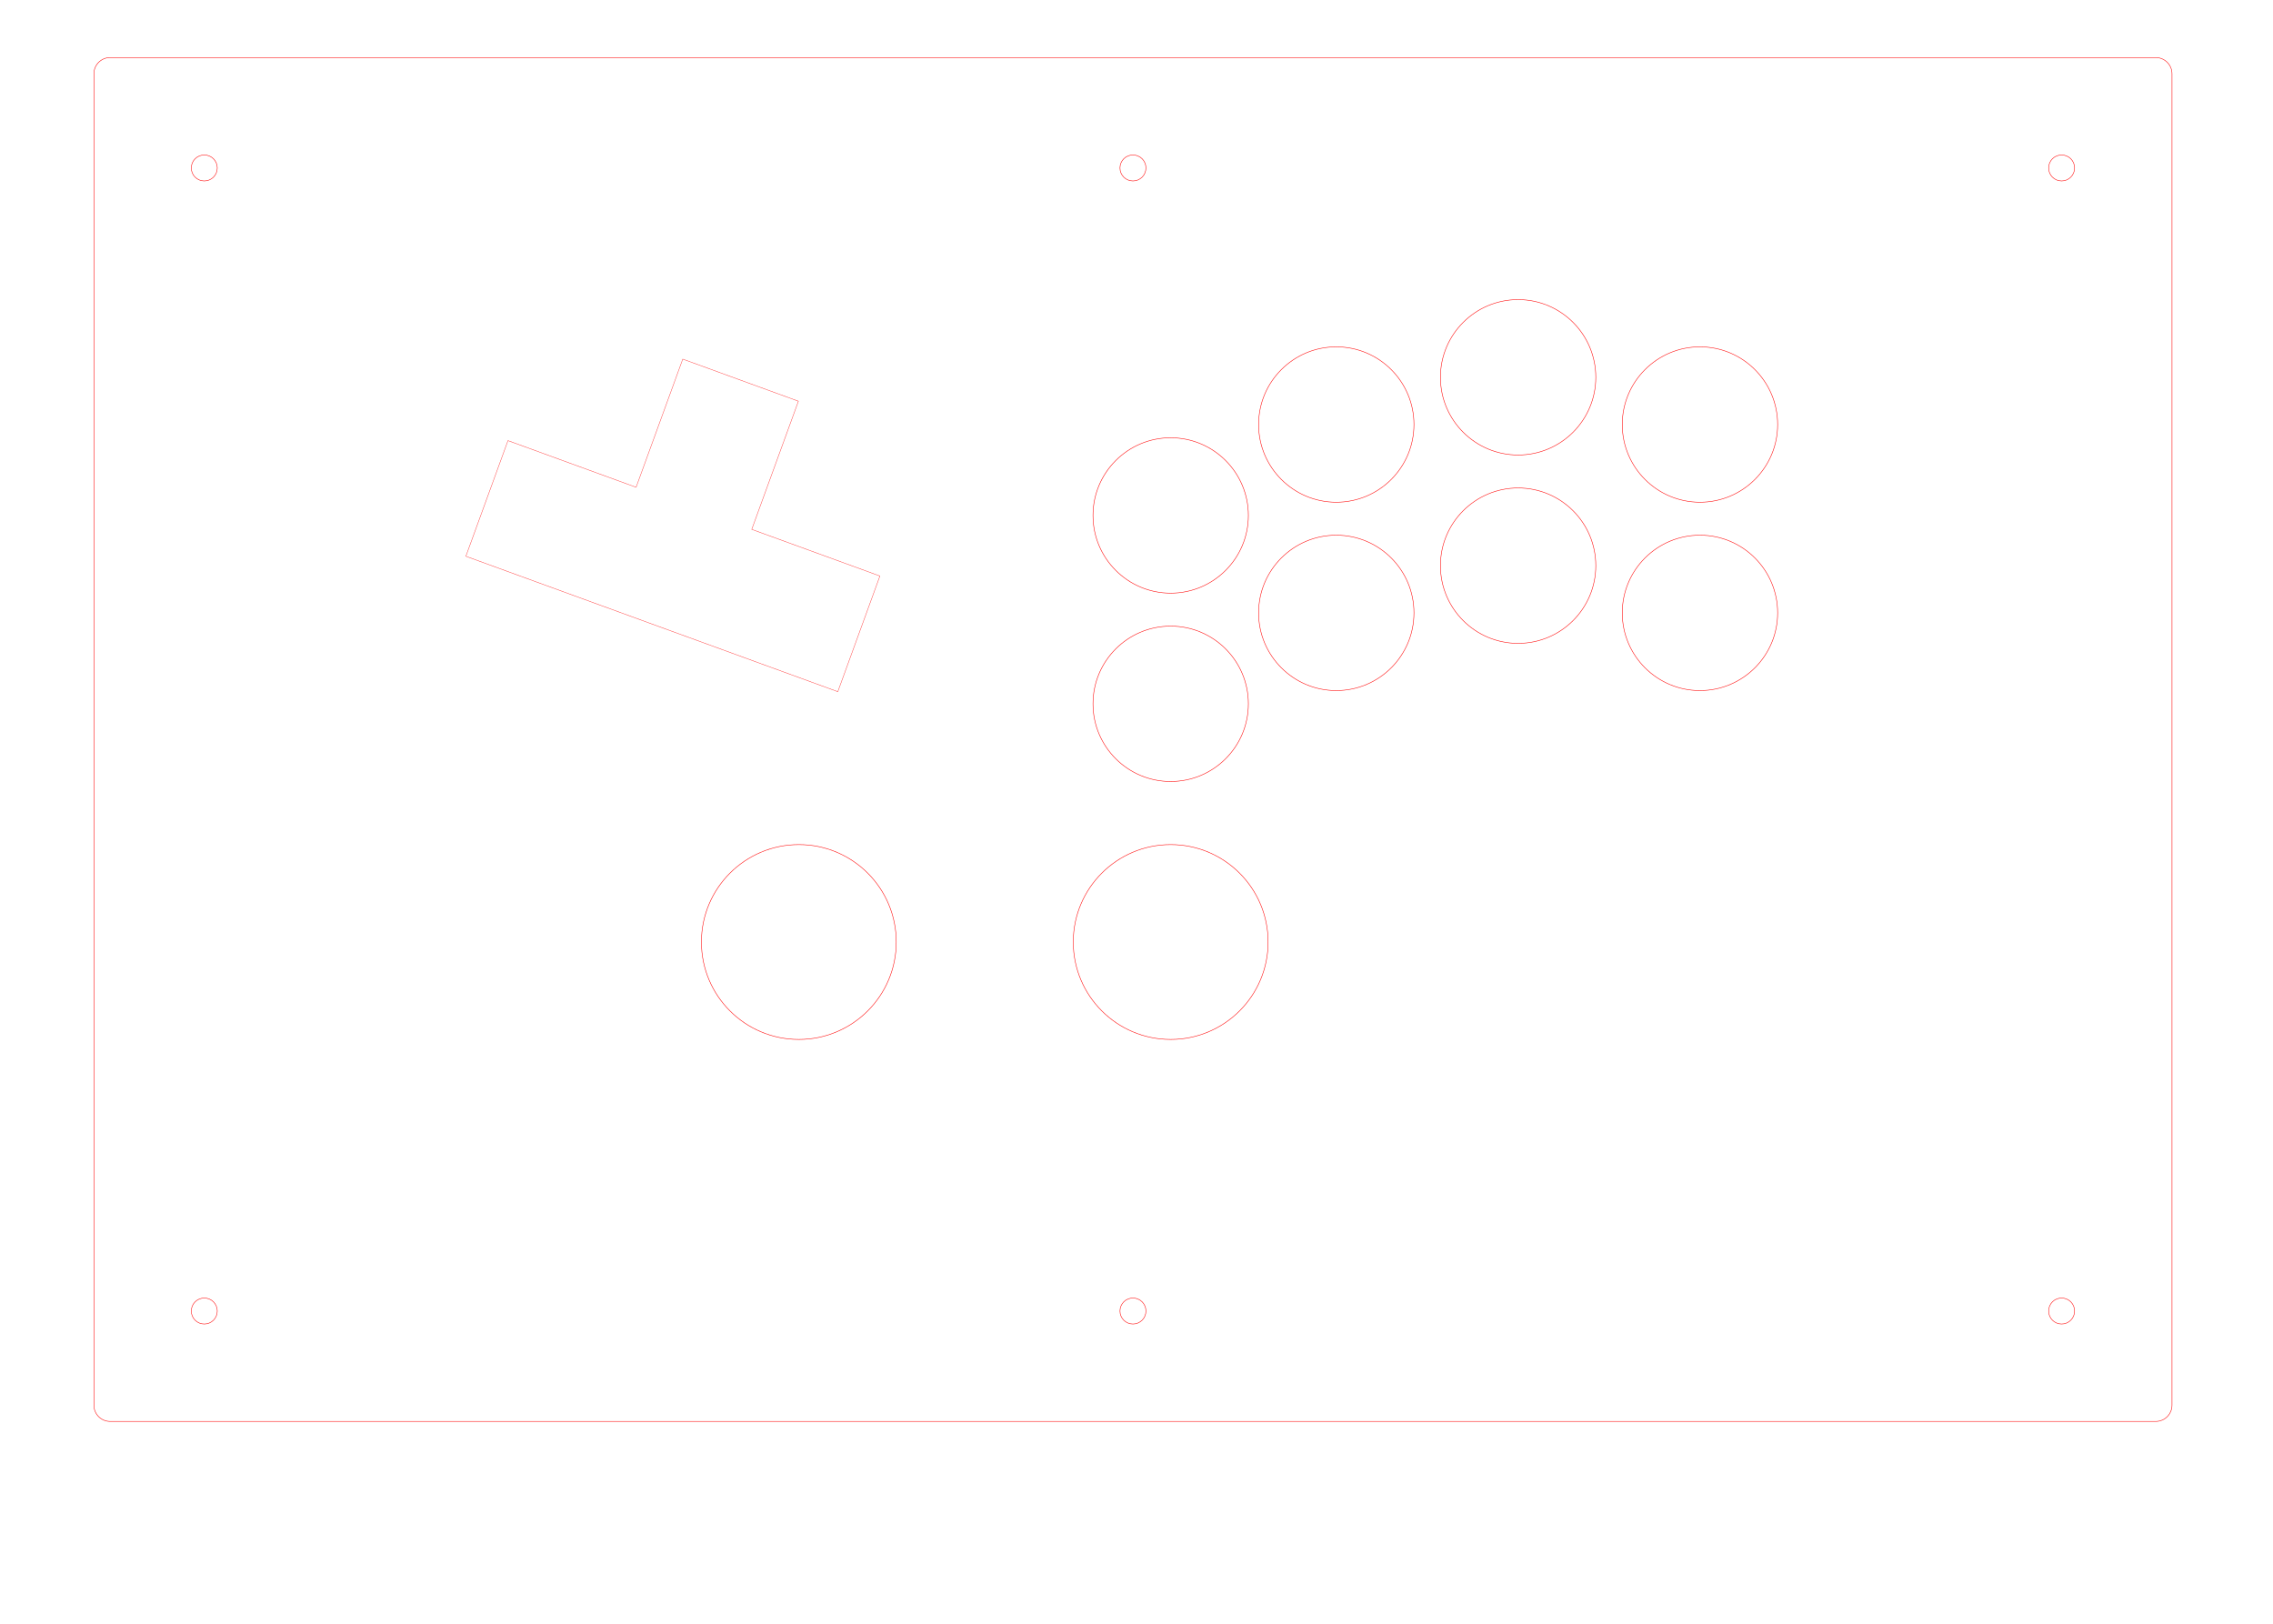
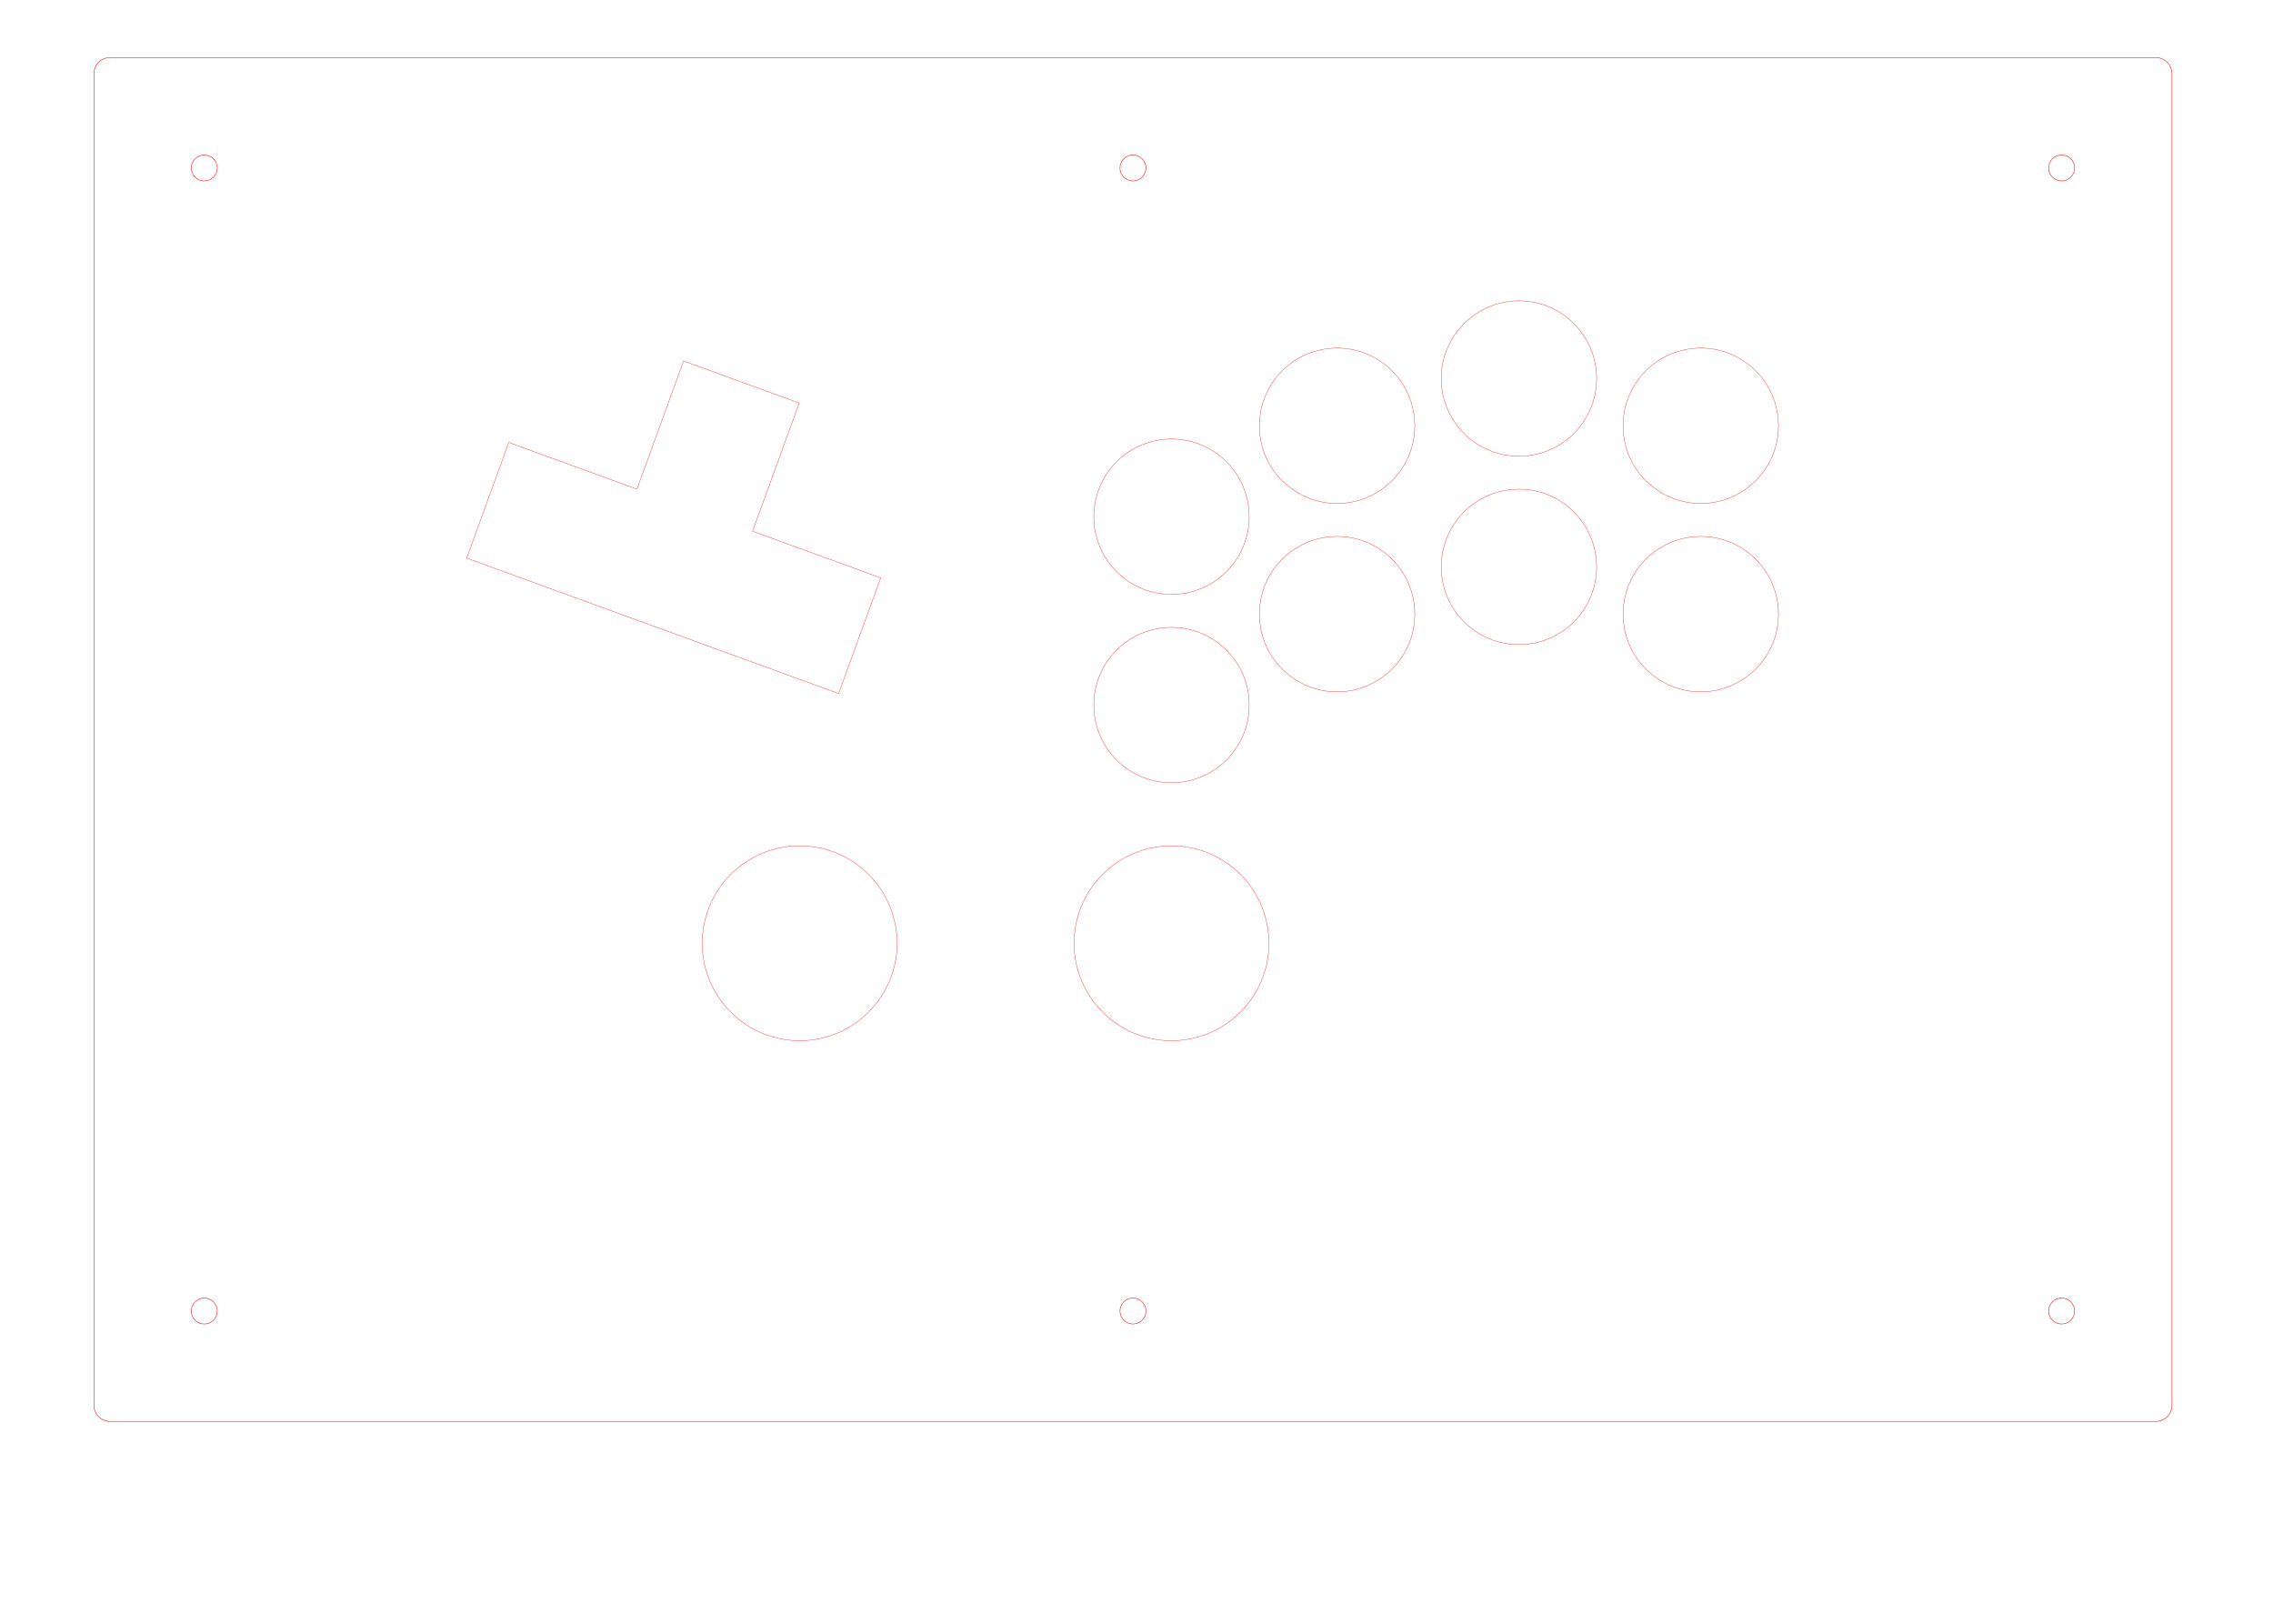
<svg xmlns="http://www.w3.org/2000/svg" xml:space="preserve" width="350mm" height="250mm" version="1.1" style="clip-rule:evenodd;fill-rule:evenodd;image-rendering:optimizeQuality;shape-rendering:geometricPrecision;text-rendering:geometricPrecision" viewBox="0 0 35000 25000" id="svg46">
  <defs id="defs4">
    <style type="text/css" id="style2">
   
    .str0 {stroke:red;stroke-width:7.62;stroke-miterlimit:22.926}
    .fil0 {fill:none}
   
  </style>
  </defs>
  <g id="Layer_x0020_1">
-     <circle class="fil0 str0" cx="18026.381" cy="10836.326" id="circle17" r="1196.19" />
-     <circle class="fil0 str0" cx="18026.381" cy="7936.326" id="circle17-7" r="1196.19" style="clip-rule:evenodd;fill:none;fill-rule:evenodd;stroke:#ff0000;stroke-width:7.62;stroke-miterlimit:22.926;image-rendering:optimizeQuality;shape-rendering:geometricPrecision;text-rendering:geometricPrecision" />
-     <circle class="fil0 str0" cx="20576.301" cy="9436.325" id="circle17-8" r="1196.19" style="clip-rule:evenodd;fill:none;fill-rule:evenodd;stroke:#ff0000;stroke-width:7.62;stroke-miterlimit:22.926;image-rendering:optimizeQuality;shape-rendering:geometricPrecision;text-rendering:geometricPrecision" />
-     <circle class="fil0 str0" cx="20576.301" cy="6536.326" id="circle17-7-0" r="1196.19" style="clip-rule:evenodd;fill:none;fill-rule:evenodd;stroke:#ff0000;stroke-width:7.62;stroke-miterlimit:22.926;image-rendering:optimizeQuality;shape-rendering:geometricPrecision;text-rendering:geometricPrecision" />
-     <circle class="fil0 str0" cx="26176.264" cy="6536.326" id="circle17-8-4" r="1196.19" style="clip-rule:evenodd;fill:none;fill-rule:evenodd;stroke:#ff0000;stroke-width:7.62;stroke-miterlimit:22.926;image-rendering:optimizeQuality;shape-rendering:geometricPrecision;text-rendering:geometricPrecision" />
-     <circle class="fil0 str0" cx="26176.264" cy="9436.325" id="circle17-7-0-3" r="1196.19" style="clip-rule:evenodd;fill:none;fill-rule:evenodd;stroke:#ff0000;stroke-width:7.62;stroke-miterlimit:22.926;image-rendering:optimizeQuality;shape-rendering:geometricPrecision;text-rendering:geometricPrecision" />
-     <circle class="fil0 str0" cx="23376.264" cy="8709.299" id="circle17-8-6" r="1196.19" style="clip-rule:evenodd;fill:none;fill-rule:evenodd;stroke:#ff0000;stroke-width:7.62;stroke-miterlimit:22.926;image-rendering:optimizeQuality;shape-rendering:geometricPrecision;text-rendering:geometricPrecision" />
-     <circle class="fil0 str0" cx="23376.264" cy="5809.3" id="circle17-7-0-6" r="1196.19" style="clip-rule:evenodd;fill:none;fill-rule:evenodd;stroke:#ff0000;stroke-width:7.62;stroke-miterlimit:22.926;image-rendering:optimizeQuality;shape-rendering:geometricPrecision;text-rendering:geometricPrecision" />
-     <circle class="fil0 str0" cx="18026.381" cy="14503.811" r="1500" id="circle37-2" style="clip-rule:evenodd;fill:none;fill-rule:evenodd;stroke:#ff0000;stroke-width:7.62;stroke-miterlimit:22.926;image-rendering:optimizeQuality;shape-rendering:geometricPrecision;text-rendering:geometricPrecision" />
-     <circle class="fil0 str0" cx="12300.701" cy="14503.811" r="1500" id="circle37-2-1" style="clip-rule:evenodd;fill:none;fill-rule:evenodd;stroke:#ff0000;stroke-width:7.62;stroke-miterlimit:22.926;image-rendering:optimizeQuality;shape-rendering:geometricPrecision;text-rendering:geometricPrecision" />
-     <rect class="fil0 str0" x="1446.01" y="886.31" width="31998.754" height="20998.756" id="rect7-4" rx="250" ry="250" style="clip-rule:evenodd;fill:none;fill-rule:evenodd;stroke:#ff0000;stroke-width:7.62;stroke-miterlimit:22.926;image-rendering:optimizeQuality;shape-rendering:geometricPrecision;text-rendering:geometricPrecision" />
-     <circle class="fil0 str0" cx="3145.747" cy="2586.084" r="200" id="circle9-9" style="clip-rule:evenodd;fill:none;fill-rule:evenodd;stroke:#ff0000;stroke-width:7.62;stroke-miterlimit:22.926;image-rendering:optimizeQuality;shape-rendering:geometricPrecision;text-rendering:geometricPrecision" />
-     <circle class="fil0 str0" cx="31745.047" cy="2586.084" r="200" id="circle11-9" style="clip-rule:evenodd;fill:none;fill-rule:evenodd;stroke:#ff0000;stroke-width:7.62;stroke-miterlimit:22.926;image-rendering:optimizeQuality;shape-rendering:geometricPrecision;text-rendering:geometricPrecision" />
-     <circle class="fil0 str0" cx="3145.747" cy="20185.285" r="200" id="circle13-5" style="clip-rule:evenodd;fill:none;fill-rule:evenodd;stroke:#ff0000;stroke-width:7.62;stroke-miterlimit:22.926;image-rendering:optimizeQuality;shape-rendering:geometricPrecision;text-rendering:geometricPrecision" />
-     <circle class="fil0 str0" cx="31745.047" cy="20185.285" r="200" id="circle15-8" style="clip-rule:evenodd;fill:none;fill-rule:evenodd;stroke:#ff0000;stroke-width:7.62;stroke-miterlimit:22.926;image-rendering:optimizeQuality;shape-rendering:geometricPrecision;text-rendering:geometricPrecision" />
-     <circle class="fil0 str0" cx="17445.387" cy="2586.084" r="200" id="circle9-7" style="clip-rule:evenodd;fill:none;fill-rule:evenodd;stroke:#ff0000;stroke-width:7.62;stroke-miterlimit:22.926;image-rendering:optimizeQuality;shape-rendering:geometricPrecision;text-rendering:geometricPrecision" />
-     <circle class="fil0 str0" cx="17445.387" cy="20185.285" r="200" id="circle9-7-9" style="clip-rule:evenodd;fill:none;fill-rule:evenodd;stroke:#ff0000;stroke-width:7.62;stroke-miterlimit:22.926;image-rendering:optimizeQuality;shape-rendering:geometricPrecision;text-rendering:geometricPrecision" />
-     <path id="rect1308" style="clip-rule:evenodd;fill:none;fill-rule:evenodd;stroke:#ff0303;stroke-width:5;stroke-dasharray:none;image-rendering:optimizeQuality;shape-rendering:geometricPrecision;text-rendering:geometricPrecision" d="m 10513.091,5529.004 -718.234,1973.331 -1973.331,-718.234 -648.137,1780.742 2077.055,755.986 4.953,1.803 1864.701,678.696 4.711,1.715 1775.983,646.405 648.138,-1780.742 -1775.985,-646.405 -4.709,-1.714 -192.638,-70.115 718.234,-1973.331 z" />
+     <rect class="fil0 str0" x="1445.973" y="886.336" width="31998.754" height="20998.756" id="rect7" rx="250" ry="250" />
+     <circle class="fil0 str0" cx="3145.71" cy="2586.11" r="200" id="circle9" />
+     <circle class="fil0 str0" cx="31745.01" cy="2586.11" r="200" id="circle11" />
+     <circle class="fil0 str0" cx="3145.71" cy="20185.311" r="200" id="circle13" />
+     <circle class="fil0 str0" cx="31745.01" cy="20185.311" r="200" id="circle15" />
+     <circle class="fil0 str0" cx="17445.35" cy="2586.11" r="200" id="circle9-7" style="clip-rule:evenodd;fill:none;fill-rule:evenodd;stroke:#ff0000;stroke-width:7.62;stroke-miterlimit:22.926;image-rendering:optimizeQuality;shape-rendering:geometricPrecision;text-rendering:geometricPrecision" />
+     <circle class="fil0 str0" cx="17445.35" cy="20185.311" r="200" id="circle9-7-9" style="clip-rule:evenodd;fill:none;fill-rule:evenodd;stroke:#ff0000;stroke-width:7.62;stroke-miterlimit:22.926;image-rendering:optimizeQuality;shape-rendering:geometricPrecision;text-rendering:geometricPrecision" />
+     <path style="fill:none;stroke:#ff0303;stroke-width:5" d="m 19235.14,10855.239 a 1196.19,1196.19 0 0 1 -1196.19,1196.19 1196.19,1196.19 0 0 1 -1196.191,-1196.19 1196.19,1196.19 0 0 1 1196.191,-1196.188 1196.19,1196.19 0 0 1 1196.19,1196.188 z" id="path1045" />
+     <path style="fill:none;stroke:#ff0303;stroke-width:5" d="m 19235.14,7955.245 a 1196.19,1196.19 0 0 1 -1196.19,1196.189 1196.19,1196.19 0 0 1 -1196.191,-1196.189 1196.19,1196.19 0 0 1 1196.191,-1196.19 1196.19,1196.19 0 0 1 1196.19,1196.19 z" id="path1043" />
+     <path style="fill:none;stroke:#ff0303;stroke-width:5" d="m 21785.057,9455.241 a 1196.19,1196.19 0 0 1 -1196.192,1196.187 1196.19,1196.19 0 0 1 -1196.19,-1196.187 1196.19,1196.19 0 0 1 1196.19,-1196.187 1196.19,1196.19 0 0 1 1196.192,1196.187 z" id="path1041" />
+     <path style="fill:none;stroke:#ff0303;stroke-width:5" d="m 21785.057,6555.246 a 1196.19,1196.19 0 0 1 -1196.191,1196.19 1196.19,1196.19 0 0 1 -1196.19,-1196.19 1196.19,1196.19 0 0 1 1196.19,-1196.19 1196.19,1196.19 0 0 1 1196.191,1196.19 z" id="path1039" />
+     <path style="fill:none;stroke:#ff0303;stroke-width:5" d="m 27385.022,6555.246 a 1196.19,1196.19 0 0 1 -1196.19,1196.19 1196.19,1196.19 0 0 1 -1196.191,-1196.19 1196.19,1196.19 0 0 1 1196.191,-1196.19 1196.19,1196.19 0 0 1 1196.19,1196.19 z" id="path1037" />
+     <path style="fill:none;stroke:#ff0303;stroke-width:5" d="m 27385.022,9455.241 a 1196.19,1196.19 0 0 1 -1196.19,1196.187 1196.19,1196.19 0 0 1 -1196.191,-1196.187 1196.19,1196.19 0 0 1 1196.191,-1196.187 1196.19,1196.19 0 0 1 1196.19,1196.187 z" id="path1035" />
+     <path style="fill:none;stroke:#ff0303;stroke-width:5" d="m 24585.022,8728.218 a 1196.19,1196.19 0 0 1 -1196.191,1196.184 1196.19,1196.19 0 0 1 -1196.19,-1196.184 1196.19,1196.19 0 0 1 1196.191,-1196.19 1196.19,1196.19 0 0 1 1196.19,1196.19 z" id="path1033" />
+     <path style="fill:none;stroke:#ff0303;stroke-width:5" d="M 24585.022,5828.22 A 1196.19,1196.19 0 0 1 23388.833,7024.41 1196.19,1196.19 0 0 1 22192.642,5828.22 a 1196.19,1196.19 0 0 1 1196.19,-1196.19 1196.19,1196.19 0 0 1 1196.19,1196.19 z" id="path1031" />
+     <path style="fill:none;stroke:#ff0303;stroke-width:5" d="m 19538.951,14522.723 a 1500,1500 0 0 1 -1500.001,1500 1500,1500 0 0 1 -1500,-1500 1500,1500 0 0 1 1500.001,-1500 1500,1500 0 0 1 1500,1500 z" id="path1029" />
+     <path style="fill:none;stroke:#ff0303;stroke-width:5" d="m 13813.271,14522.723 a 1500,1500 0 0 1 -1500,1500 1500,1500 0 0 1 -1500,-1499.999 1500,1500 0 0 1 1500,-1500.001 1500,1500 0 0 1 1500,1500 z" id="path1027" />
+     <path id="rect1308" style="clip-rule:evenodd;fill:none;fill-rule:evenodd;stroke:#ff0303;stroke-width:5;stroke-dasharray:none;image-rendering:optimizeQuality;shape-rendering:geometricPrecision;text-rendering:geometricPrecision" d="m 10525.663,5557.485 -718.236,1973.331 -1973.331,-718.234 -648.137,1780.742 2077.055,755.986 4.953,1.803 1864.703,678.696 4.711,1.715 1775.983,646.405 648.138,-1780.742 -1775.985,-646.405 -4.709,-1.714 -192.638,-70.115 718.234,-1973.331 z" />
  </g>
</svg>
